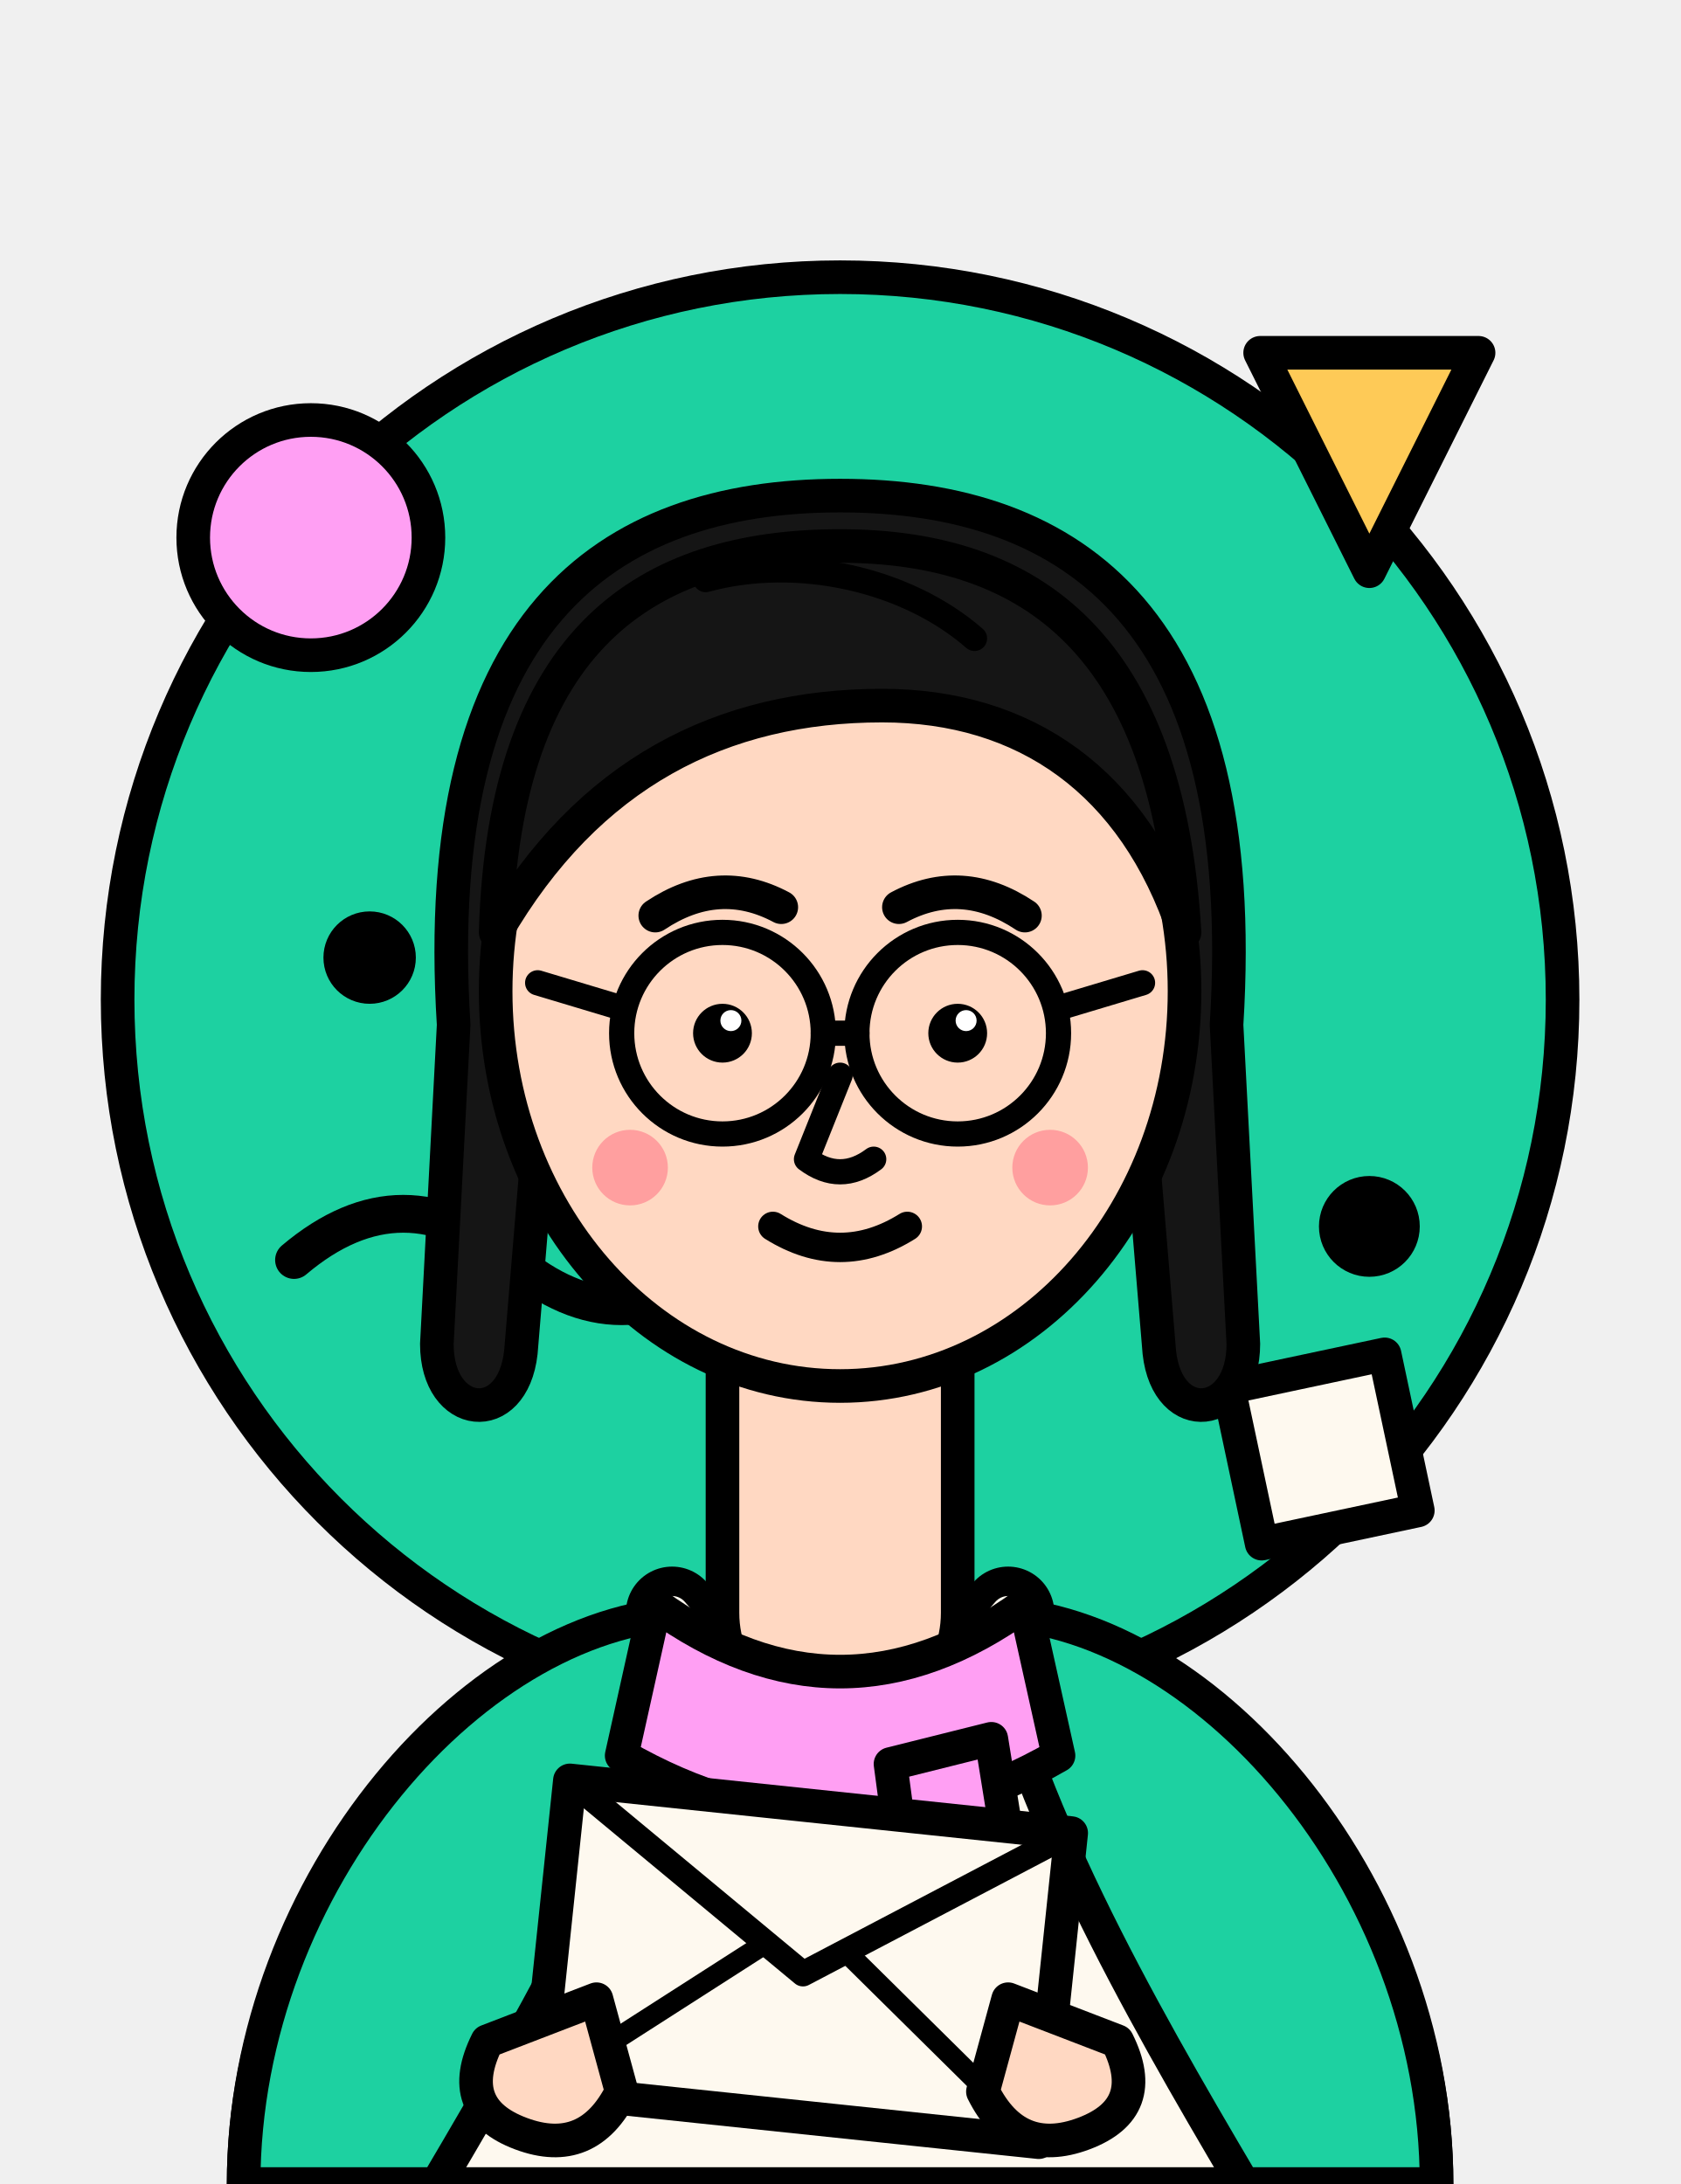
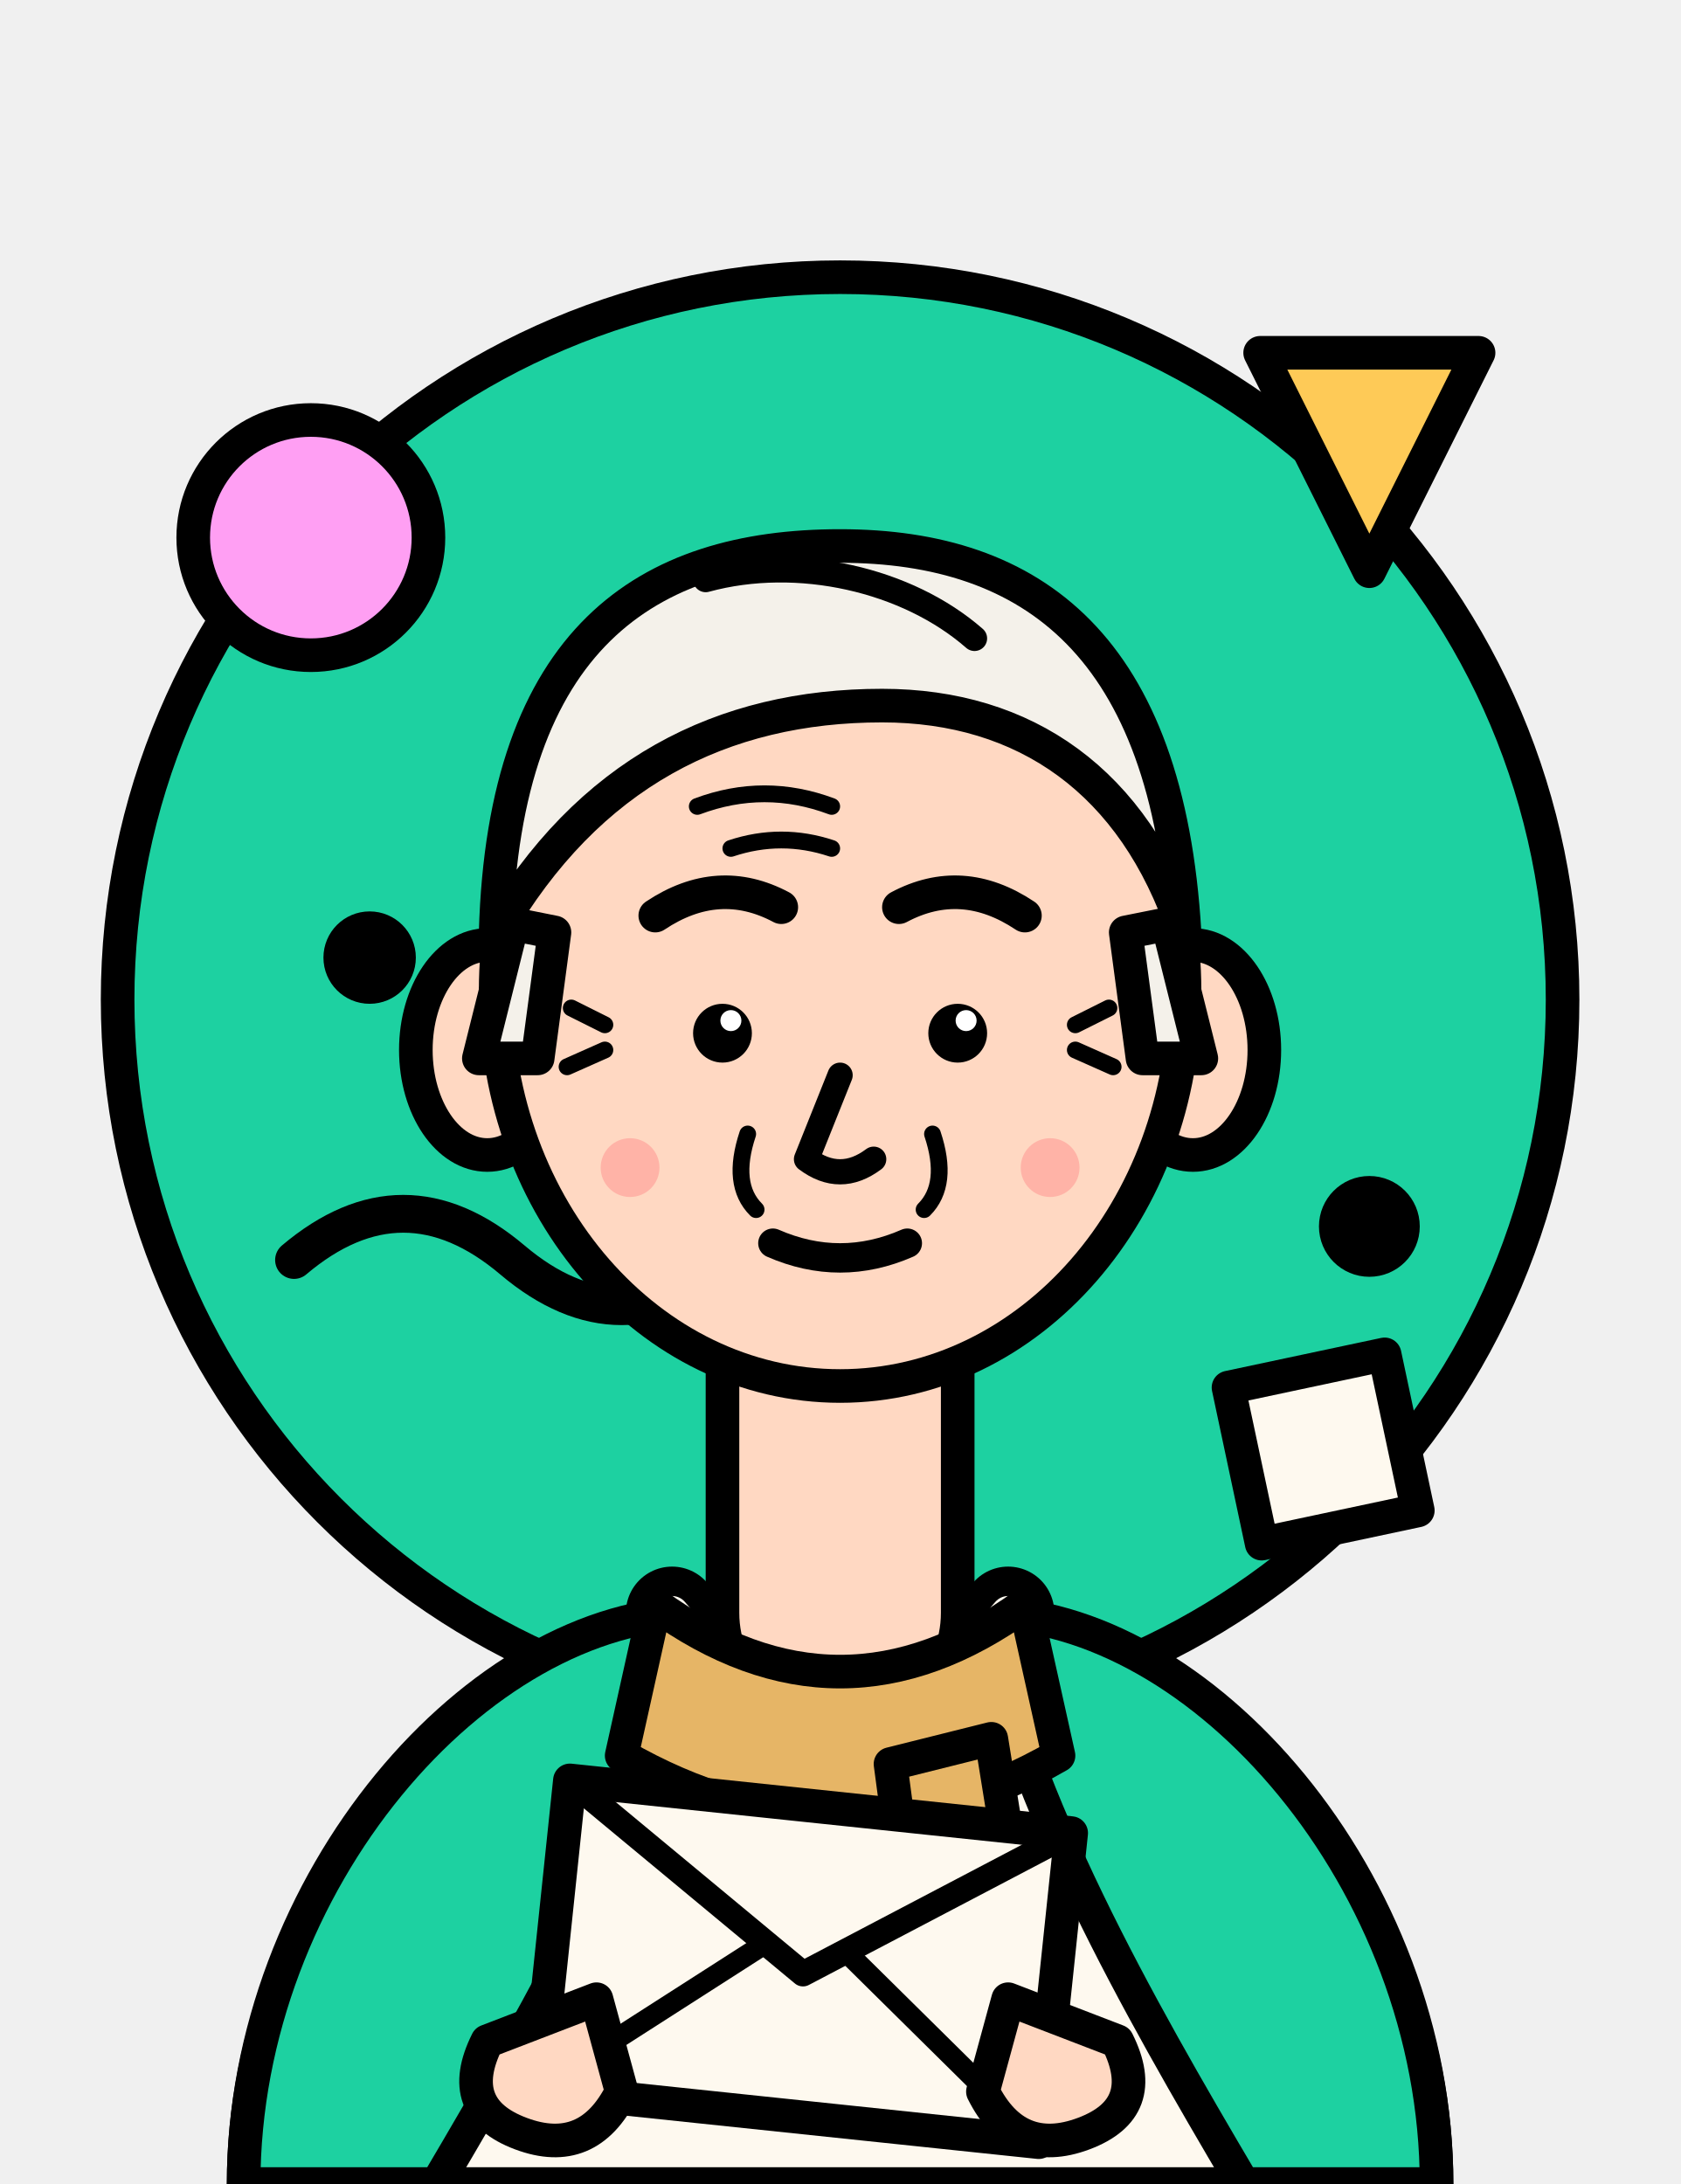
- <svg xmlns="http://www.w3.org/2000/svg" viewBox="0 0 400 520" width="400" height="520" role="img" aria-label="许棠的立绘">
+ <svg xmlns="http://www.w3.org/2000/svg" viewBox="0 0 400 520" width="400" height="520" role="img" aria-label="许然的立绘">
  <g stroke="#000" stroke-width="8" stroke-linejoin="round" stroke-linecap="round">
    <circle cx="200" cy="238" r="172" fill="#1dd1a1" />
    <circle cx="74" cy="128" r="28" fill="#ff9ff3" />
    <path d="M300 84 L352 84 L326 136 Z" fill="#feca57" />
    <path d="M70 300 q26 -22 52 0 q26 22 52 0" fill="none" stroke-width="9" />
    <circle cx="326" cy="292" r="8" fill="#000" />
    <rect x="296" y="326" width="38" height="38" fill="#fef9ef" transform="rotate(-12 315 345)" />
    <circle cx="88" cy="228" r="7" fill="#000" />
-     <path d="M108 244 C102 148 144 118 200 118 C256 118 298 148 292 244 L296 320 C296 338 278 340 276 322 L270 250 L130 250 L124 322 C122 340 104 338 104 320 Z" fill="#151515" />
+     <ellipse cx="116" cy="250" rx="17" ry="25" fill="#ffd8c2" />
+     <ellipse cx="284" cy="250" rx="17" ry="25" fill="#ffd8c2" />
    <path d="M58 520 C58 448 114 384 200 384 C286 384 342 448 342 520 Z" fill="#fef9ef" />
    <path d="M58 520 C58 448 114 384 166 384 C156 430 130 476 104 520 Z" fill="#1dd1a1" />
    <path d="M342 520 C342 448 286 384 234 384 C244 430 270 476 296 520 Z" fill="#1dd1a1" />
    <path d="M160 384 L200 430 L240 384" fill="none" stroke-width="22" />
    <path d="M160 384 L200 430 L240 384" fill="none" stroke="#fef9ef" stroke-width="8" />
    <path d="M172 316 h56 v68 a28 28 0 0 1 -56 0 Z" fill="#ffd8c2" />
    <ellipse cx="200" cy="236" rx="82" ry="94" fill="#ffd8c2" />
-     <path d="M118 222 C120 152 154 130 200 130 C246 130 278 154 282 222 C270 186 244 168 210 168 C172 168 140 184 118 222 Z" fill="#151515" />
+     <path d="M118 222 C120 152 154 130 200 130 C246 130 278 154 282 222 C270 186 244 168 210 168 C172 168 140 184 118 222 Z" fill="#f4f1ea" />
+     <path d="M122 220 L114 252 L128 252 L132 222 Z" fill="#f4f1ea" />
+     <path d="M278 220 L286 252 L272 252 L268 222 Z" fill="#f4f1ea" />
    <path d="M168 138 C190 132 216 138 232 152" fill="none" stroke-width="6" />
    <path d="M156 218 q15 -10 30 -2" fill="none" />
    <path d="M214 216 q15 -8 30 2" fill="none" />
    <circle cx="172" cy="246" r="7" fill="#000" stroke="none" />
    <circle cx="228" cy="246" r="7" fill="#000" stroke="none" />
    <circle cx="174" cy="243" r="2.5" fill="#fff" stroke="none" />
    <circle cx="230" cy="243" r="2.5" fill="#fff" stroke="none" />
    <path d="M200 256 l-8 20 q8 6 16 0" fill="none" stroke-width="6" />
-     <path d="M184 292 q16 10 32 0" fill="none" stroke-width="7" />
-     <circle cx="150" cy="278" r="9" fill="#ff9f9f" stroke="none" />
-     <circle cx="250" cy="278" r="9" fill="#ff9f9f" stroke="none" />
-     <g fill="none" stroke-width="6">
-       <circle cx="172" cy="246" r="24" />
-       <circle cx="228" cy="246" r="24" />
-       <path d="M196 246 H204" />
-       <path d="M148 240 L128 234 M252 240 L272 234" />
+     <path d="M184 296 q16 7 32 0" fill="none" stroke-width="7" />
+     <circle cx="150" cy="278" r="7" fill="#ffb3a7" stroke="none" />
+     <circle cx="250" cy="278" r="7" fill="#ffb3a7" stroke="none" />
+     <g fill="none" stroke-width="4">
+       <path d="M166 192 q16 -6 32 0" />
+       <path d="M174 202 q12 -4 24 0" />
+       <path d="M144 244 l-8 -4 M144 250 l-9 4" />
+       <path d="M256 244 l8 -4 M256 250 l9 4" />
+       <path d="M178 270 q-4 12 2 18" />
+       <path d="M222 270 q4 12 -2 18" />
    </g>
-     <path d="M156 382 Q200 414 244 382 L252 418 Q200 448 148 418 Z" fill="#ff9ff3" />
-     <path d="M236 414 L246 476 L220 480 L212 420 Z" fill="#ff9ff3" />
+     <path d="M156 382 Q200 414 244 382 L252 418 Q200 448 148 418 Z" fill="#e6b566" />
+     <path d="M236 414 L246 476 L220 480 L212 420 Z" fill="#e6b566" />
    <g transform="rotate(6 192 462)">
      <rect x="132" y="430" width="120" height="74" fill="#fef9ef" />
      <path d="M132 430 L192 470 L252 430" fill="none" stroke-width="6" />
      <path d="M132 504 L182 464 M252 504 L202 464" fill="none" stroke-width="5" />
    </g>
    <path d="M116 486 q-8 16 8 22 q16 6 24 -10 l-6 -22 Z" fill="#ffd8c2" />
    <path d="M266 486 q8 16 -8 22 q-16 6 -24 -10 l6 -22 Z" fill="#ffd8c2" />
  </g>
</svg>
